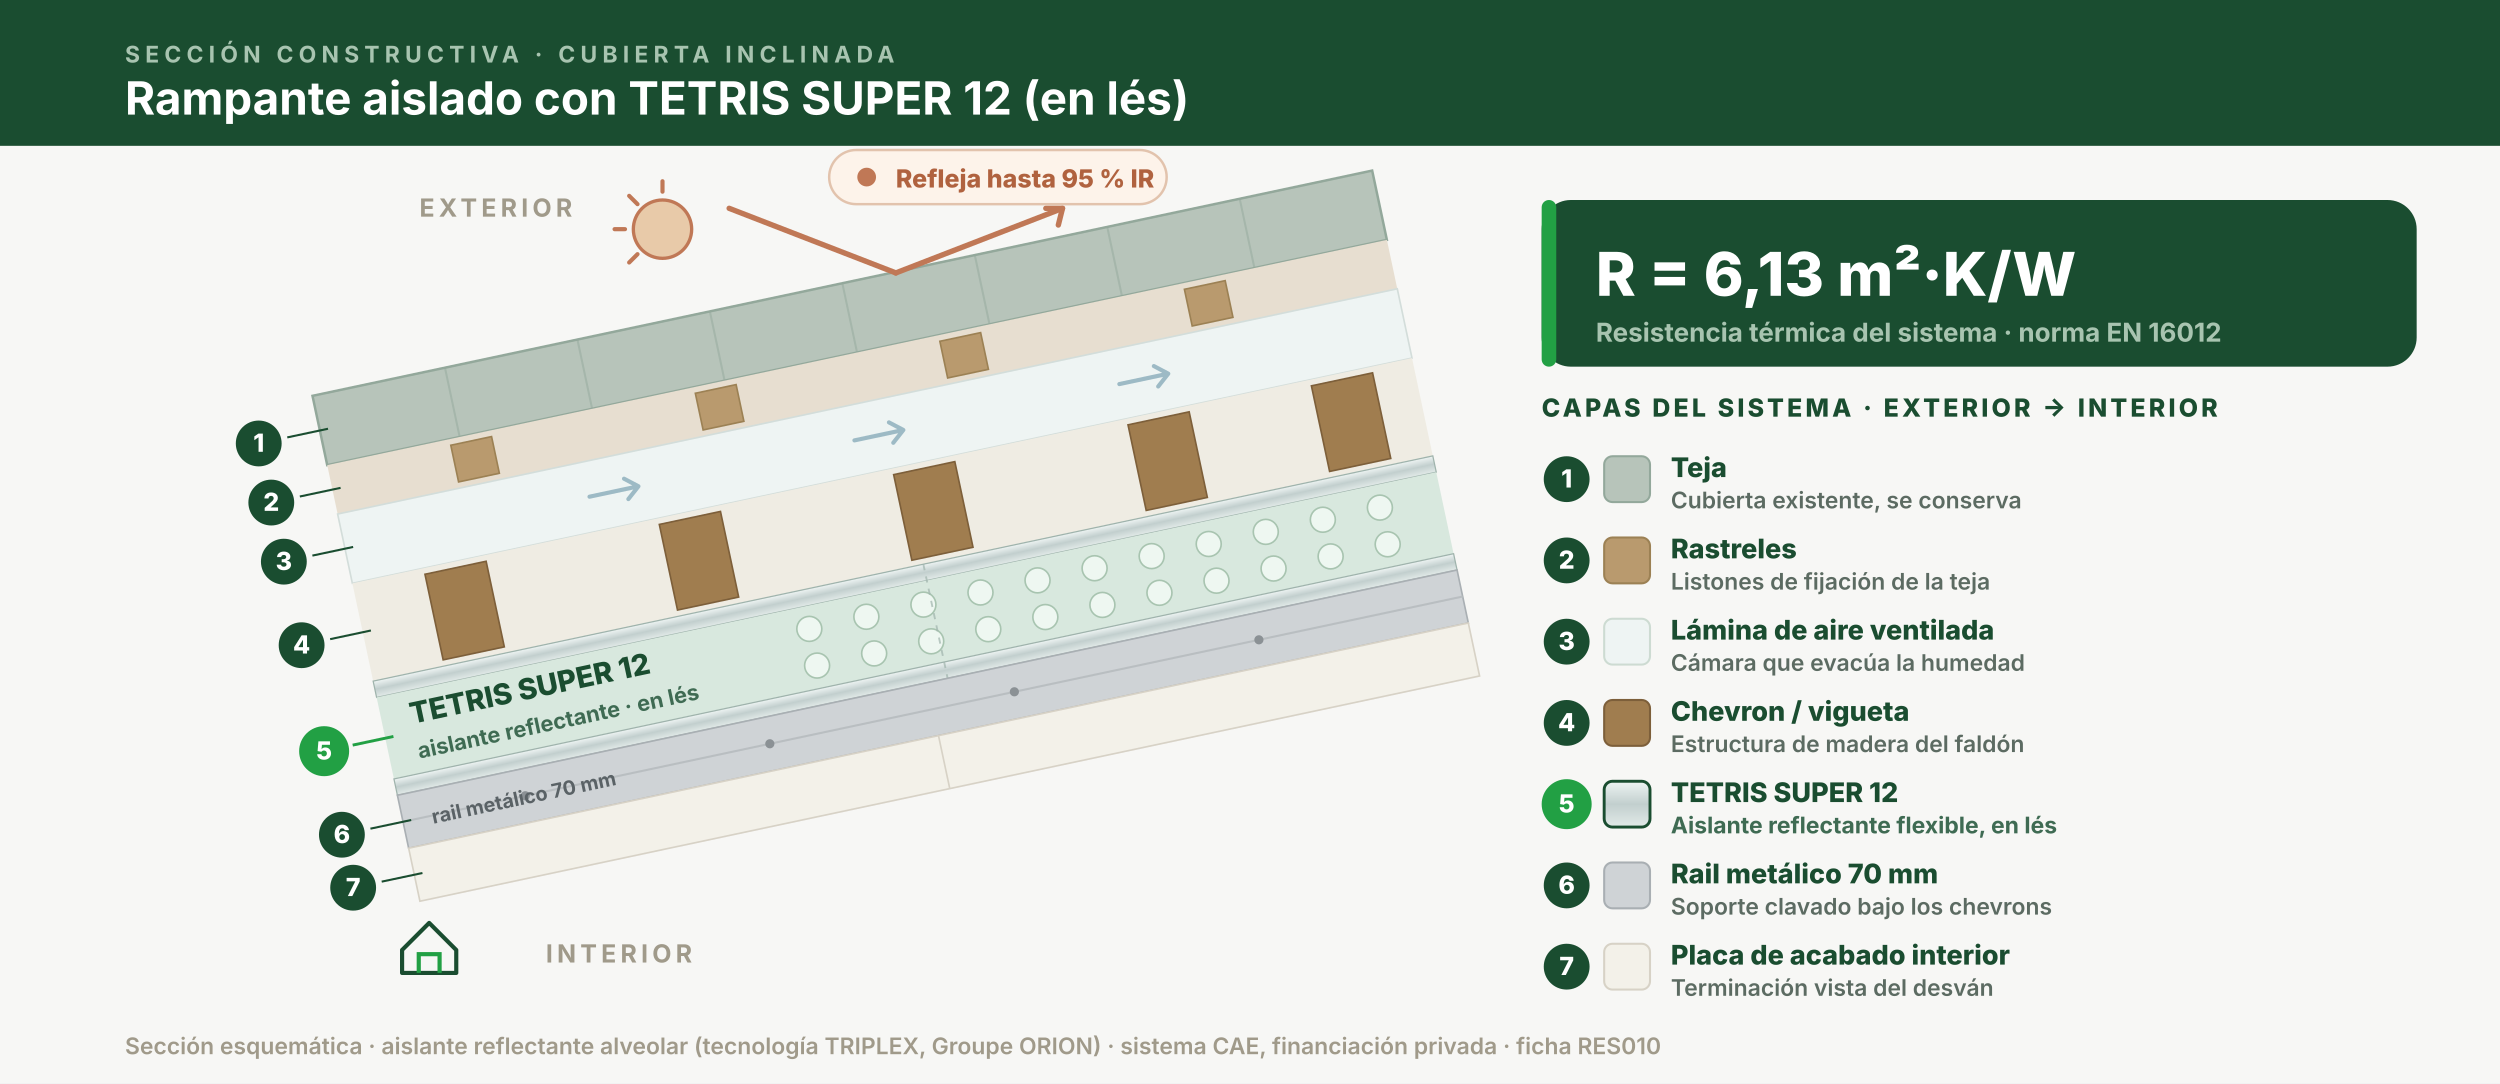
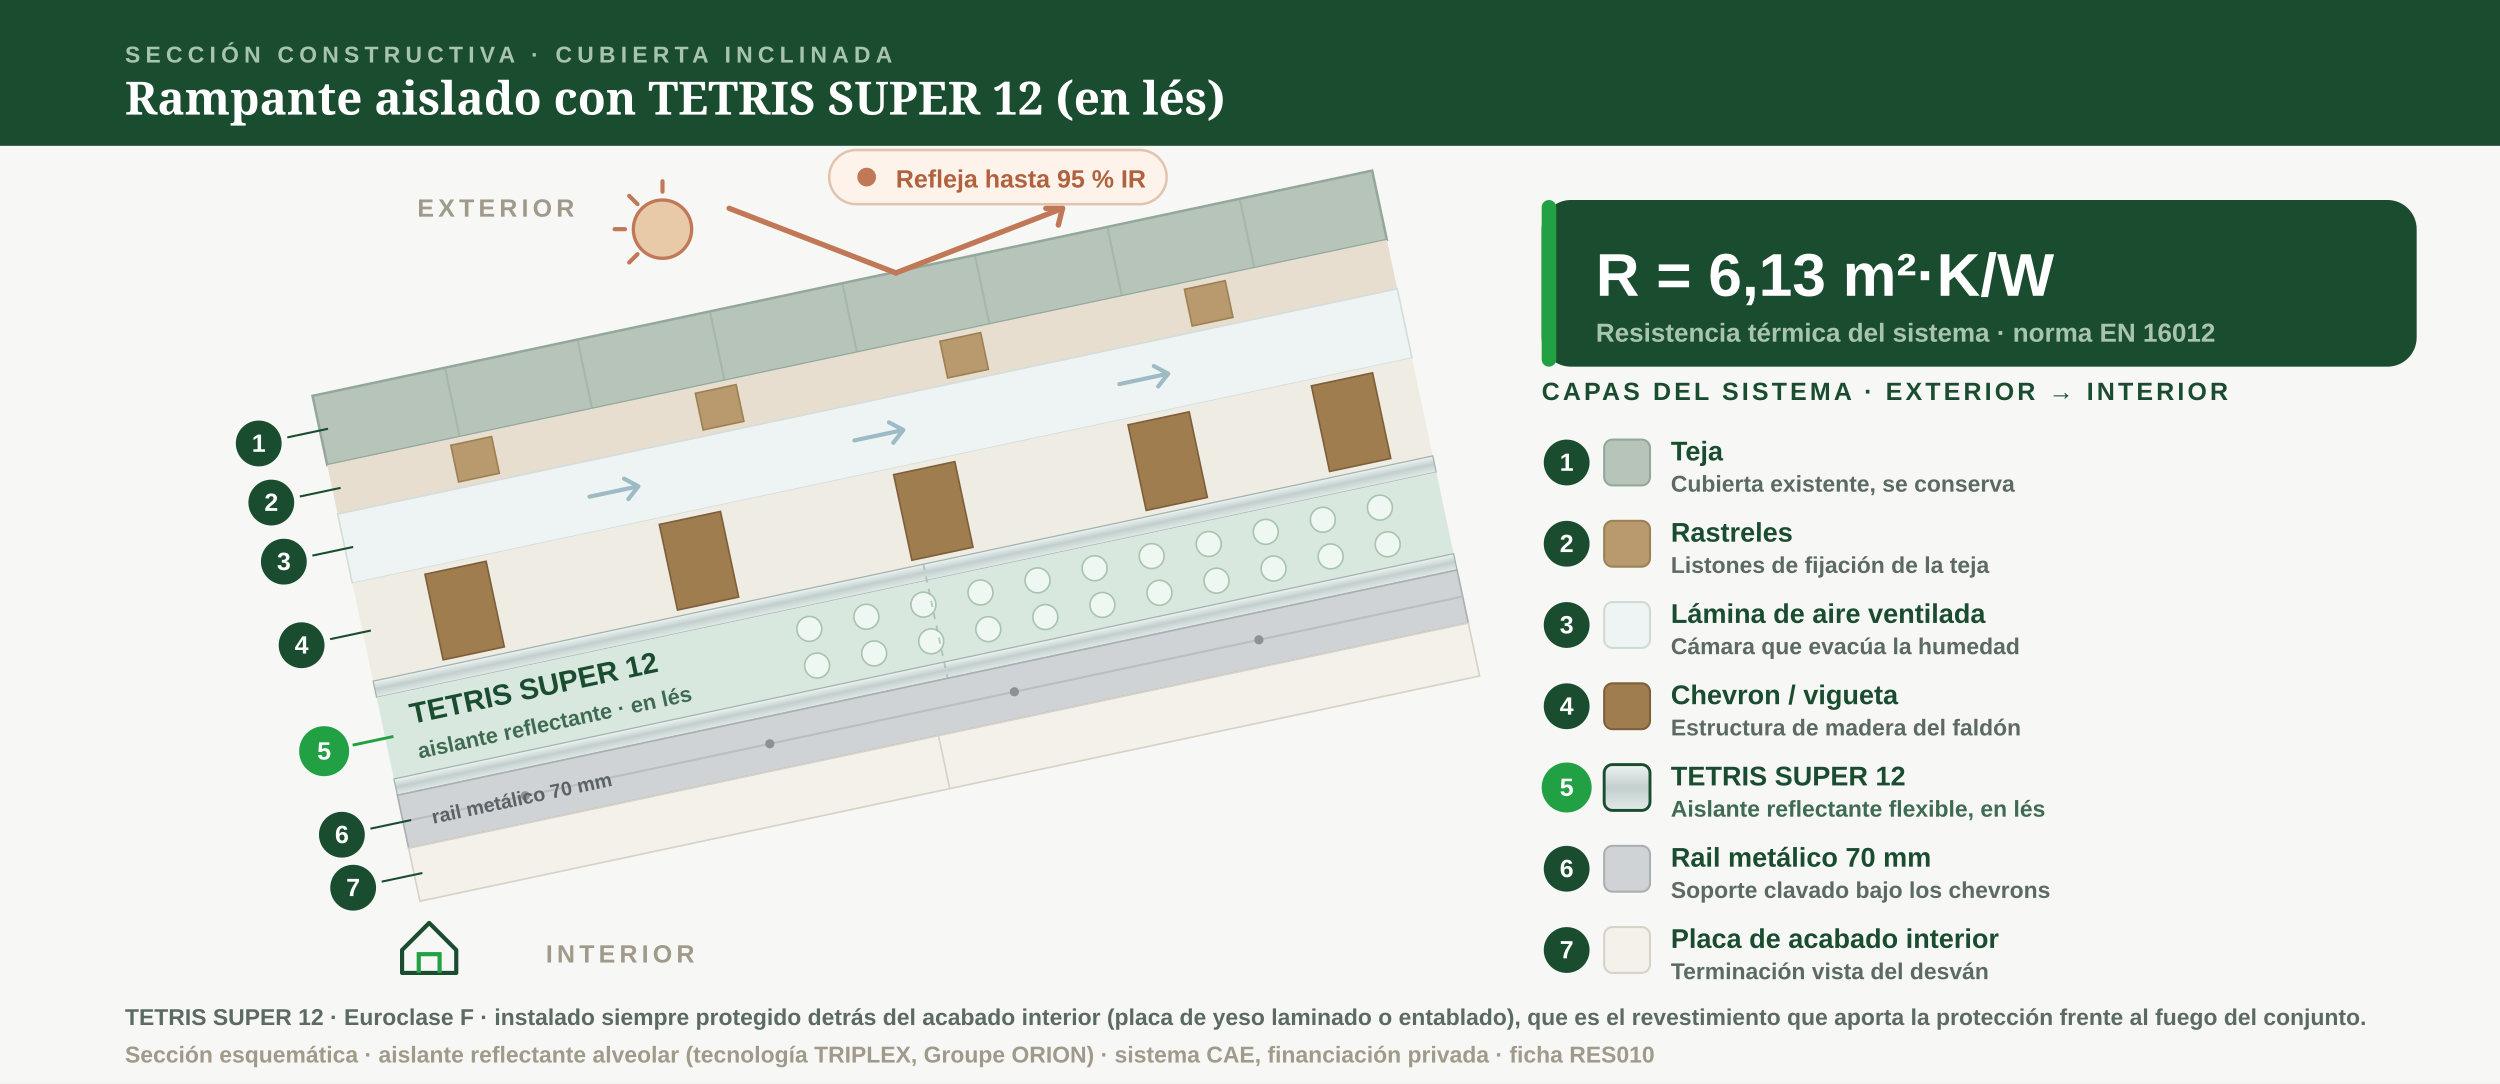
- <svg xmlns="http://www.w3.org/2000/svg" viewBox="0 0 1200 520" width="100%" preserveAspectRatio="xMidYMid meet" role="img" aria-labelledby="cc-title cc-desc" font-family="Manrope, -apple-system, sans-serif">
+ <svg xmlns="http://www.w3.org/2000/svg" viewBox="0 0 1200 520" width="100%" preserveAspectRatio="xMidYMid meet" role="img" aria-labelledby="cc-title cc-desc" font-family="'Source Sans 3', Arial, sans-serif">
  <defs>
    <linearGradient id="cc-foil" x1="0" y1="0" x2="0" y2="1">
      <stop offset="0" stop-color="#eef4f3" />
      <stop offset="0.5" stop-color="#c2cfce" />
      <stop offset="1" stop-color="#e2eae8" />
    </linearGradient>
  </defs>
  <rect width="1200" height="520" fill="#f7f7f5" />
  <rect x="0" y="0" width="1200" height="70" fill="#1a4d30" />
  <text x="60" y="30" fill="#a8c4b0" font-size="11" font-weight="700" letter-spacing="2.5">SECCIÓN CONSTRUCTIVA · CUBIERTA INCLINADA</text>
-   <text x="60" y="55" fill="#ffffff" font-size="22" font-weight="700">Rampante aislado con TETRIS SUPER 12 (en lés)</text>
+   <text x="60" y="55" fill="#ffffff" font-size="22" font-weight="700" font-family="'Source Serif 4', Georgia, serif">Rampante aislado con TETRIS SUPER 12 (en lés)</text>
  <text x="238" y="104" fill="#a09a8a" font-size="12" font-weight="700" letter-spacing="2" text-anchor="middle">EXTERIOR</text>
  <g transform="translate(150 190) rotate(-12)">
    <rect x="0" y="0" width="520" height="34" fill="#b7c4ba" stroke="#93a89b" stroke-width="1.2" />
    <g stroke="#93a89b" stroke-width="1" opacity="0.5">
      <line x1="65" y1="0" x2="65" y2="34" />
      <line x1="130" y1="0" x2="130" y2="34" />
      <line x1="195" y1="0" x2="195" y2="34" />
      <line x1="260" y1="0" x2="260" y2="34" />
      <line x1="325" y1="0" x2="325" y2="34" />
      <line x1="390" y1="0" x2="390" y2="34" />
      <line x1="455" y1="0" x2="455" y2="34" />
    </g>
    <rect x="0" y="34" width="520" height="24" fill="#e7ded0" />
    <g fill="#b99a6e" stroke="#9c8154" stroke-width="0.8">
      <rect x="60" y="37" width="20" height="18" />
      <rect x="180" y="37" width="20" height="18" />
      <rect x="300" y="37" width="20" height="18" />
      <rect x="420" y="37" width="20" height="18" />
    </g>
    <rect x="0" y="58" width="520" height="34" fill="#eef4f3" stroke="#d3ddda" stroke-width="0.8" />
    <g fill="none" stroke="#8fb0bd" stroke-width="2" stroke-linecap="round" stroke-linejoin="round" opacity="0.85">
      <path d="M 120 75 l 22 0 M 138 70 l 6 5 l -6 5" />
      <path d="M 250 75 l 22 0 M 268 70 l 6 5 l -6 5" />
      <path d="M 380 75 l 22 0 M 398 70 l 6 5 l -6 5" />
    </g>
    <rect x="0" y="92" width="520" height="48" fill="#efece3" />
    <g fill="#a07d4f" stroke="#7d5f3a" stroke-width="0.8">
      <rect x="35" y="95" width="30" height="42" />
      <rect x="150" y="95" width="30" height="42" />
      <rect x="265" y="95" width="30" height="42" />
      <rect x="380" y="95" width="30" height="42" />
      <rect x="470" y="95" width="30" height="42" />
    </g>
    <rect x="0" y="140" width="520" height="8" fill="url(#cc-foil)" stroke="#9fb3ac" stroke-width="0.6" />
    <rect x="0" y="148" width="520" height="40" fill="#d8e8de" />
    <g fill="#eef7f1" stroke="#a8c4b0" stroke-width="0.8">
      <circle cx="210" cy="159" r="6" />
      <circle cx="238" cy="159" r="6" />
      <circle cx="266" cy="159" r="6" />
      <circle cx="294" cy="159" r="6" />
      <circle cx="322" cy="159" r="6" />
      <circle cx="350" cy="159" r="6" />
      <circle cx="378" cy="159" r="6" />
      <circle cx="406" cy="159" r="6" />
      <circle cx="434" cy="159" r="6" />
      <circle cx="462" cy="159" r="6" />
      <circle cx="490" cy="159" r="6" />
      <circle cx="210" cy="177" r="6" />
      <circle cx="238" cy="177" r="6" />
      <circle cx="266" cy="177" r="6" />
      <circle cx="294" cy="177" r="6" />
      <circle cx="322" cy="177" r="6" />
      <circle cx="350" cy="177" r="6" />
      <circle cx="378" cy="177" r="6" />
      <circle cx="406" cy="177" r="6" />
      <circle cx="434" cy="177" r="6" />
      <circle cx="462" cy="177" r="6" />
      <circle cx="490" cy="177" r="6" />
    </g>
    <rect x="0" y="188" width="520" height="8" fill="url(#cc-foil)" stroke="#9fb3ac" stroke-width="0.6" />
    <line x1="270" y1="140" x2="270" y2="196" stroke="#9fb3ac" stroke-width="0.9" opacity="0.7" stroke-dasharray="3 3" />
-     <text x="14" y="164" fill="#1a4d30" font-size="14" font-weight="800">TETRIS SUPER 12</text>
+     <text x="14" y="164" fill="#1a4d30" font-size="14" font-weight="700">TETRIS SUPER 12</text>
    <text x="14" y="181" fill="#3f6b53" font-size="10.5" font-weight="700">aislante reflectante · en lés</text>
    <rect x="0" y="196" width="520" height="26" fill="#cfd3d6" stroke="#a9afb3" stroke-width="0.8" />
    <line x1="0" y1="209" x2="520" y2="209" stroke="#b9bec1" stroke-width="1" />
    <g fill="#8b9195">
      <circle cx="60" cy="209" r="2.2" />
      <circle cx="180" cy="209" r="2.2" />
      <circle cx="300" cy="209" r="2.2" />
      <circle cx="420" cy="209" r="2.2" />
    </g>
    <text x="14" y="213" fill="#5a6266" font-size="9.5" font-weight="700">rail metálico 70 mm</text>
    <rect x="0" y="222" width="520" height="26" fill="#f3f1e9" stroke="#d7d2c6" stroke-width="0.8" />
    <line x1="260" y1="222" x2="260" y2="248" stroke="#d7d2c6" stroke-width="0.8" />
-     <g font-weight="800" text-anchor="middle">
+     <g font-weight="700" text-anchor="middle">
      <line x1="-16" y1="17" x2="4" y2="17" stroke="#1a4d30" stroke-width="1" />
      <line x1="-16" y1="46" x2="4" y2="46" stroke="#1a4d30" stroke-width="1" />
      <line x1="-16" y1="75" x2="4" y2="75" stroke="#1a4d30" stroke-width="1" />
      <line x1="-16" y1="116" x2="4" y2="116" stroke="#1a4d30" stroke-width="1" />
      <line x1="-16" y1="168" x2="4" y2="168" stroke="#22a044" stroke-width="1.4" />
      <line x1="-16" y1="209" x2="4" y2="209" stroke="#1a4d30" stroke-width="1" />
      <line x1="-16" y1="235" x2="4" y2="235" stroke="#1a4d30" stroke-width="1" />
      <g transform="translate(-30 17) rotate(12)">
        <circle r="11" fill="#1a4d30" />
        <text y="4" fill="#fff" font-size="12">1</text>
      </g>
      <g transform="translate(-30 46) rotate(12)">
        <circle r="11" fill="#1a4d30" />
        <text y="4" fill="#fff" font-size="12">2</text>
      </g>
      <g transform="translate(-30 75) rotate(12)">
        <circle r="11" fill="#1a4d30" />
        <text y="4" fill="#fff" font-size="12">3</text>
      </g>
      <g transform="translate(-30 116) rotate(12)">
        <circle r="11" fill="#1a4d30" />
        <text y="4" fill="#fff" font-size="12">4</text>
      </g>
      <g transform="translate(-30 168) rotate(12)">
        <circle r="12" fill="#22a044" />
        <text y="4" fill="#fff" font-size="12">5</text>
      </g>
      <g transform="translate(-30 209) rotate(12)">
        <circle r="11" fill="#1a4d30" />
        <text y="4" fill="#fff" font-size="12">6</text>
      </g>
      <g transform="translate(-30 235) rotate(12)">
        <circle r="11" fill="#1a4d30" />
        <text y="4" fill="#fff" font-size="12">7</text>
      </g>
    </g>
  </g>
  <g transform="translate(318,110)">
    <circle cx="0" cy="0" r="14" fill="#e8caa9" stroke="#c07856" stroke-width="1.6" />
    <g stroke="#c07856" stroke-width="2" stroke-linecap="round">
      <line x1="0" y1="-23" x2="0" y2="-18" />
      <line x1="-16" y1="-16" x2="-12" y2="-12" />
      <line x1="-23" y1="0" x2="-18" y2="0" />
      <line x1="-16" y1="16" x2="-12" y2="12" />
    </g>
  </g>
  <g fill="none" stroke="#c07856" stroke-width="2.6" stroke-linecap="round" stroke-linejoin="round">
    <path d="M 350 100 L 430 131" />
    <path d="M 430 131 L 510 100" />
    <path d="M 502 100 L 510 100 L 508 108" />
  </g>
  <g transform="translate(398,72)">
    <rect x="0" y="0" width="162" height="26" rx="13" fill="#fdf3ea" stroke="#e2c3ad" stroke-width="1.2" />
    <circle cx="18" cy="13" r="4.5" fill="#c07856" />
-     <text x="32" y="18" fill="#b0623f" font-size="12" font-weight="800">Refleja hasta 95 % IR</text>
+     <text x="32" y="18" fill="#b0623f" font-size="12" font-weight="700">Refleja hasta 95 % IR</text>
  </g>
  <g transform="translate(206,452)">
    <path d="M-13,4 L0,-9 L13,4 L13,15 L-13,15 Z" fill="none" stroke="#1a4d30" stroke-width="2" stroke-linejoin="round" />
    <path d="M-5,15 L-5,6 L5,6 L5,15" fill="none" stroke="#22a044" stroke-width="2" />
  </g>
  <text x="262" y="462" fill="#a09a8a" font-size="12" font-weight="700" letter-spacing="2">INTERIOR</text>
  <g transform="translate(740,96)">
    <rect x="0" y="0" width="420" height="80" rx="14" fill="#1a4d30" />
    <rect x="0" y="0" width="7" height="80" rx="3.5" fill="#22a044" />
-     <text x="26" y="46" fill="#ffffff" font-size="29" font-weight="800">R = 6,13 m²·K/W</text>
+     <text x="26" y="46" fill="#ffffff" font-size="29" font-weight="700">R = 6,13 m²·K/W</text>
    <text x="26" y="68" fill="#a8c4b0" font-size="12.5" font-weight="700">Resistencia térmica del sistema · norma EN 16012</text>
  </g>
-   <g transform="translate(740,200)">
-     <text x="0" y="0" fill="#1a4d30" font-size="12" font-weight="800" letter-spacing="1.5">CAPAS DEL SISTEMA · EXTERIOR → INTERIOR</text>
+   <g transform="translate(740,192)">
+     <text x="0" y="0" fill="#1a4d30" font-size="12" font-weight="700" letter-spacing="1.5">CAPAS DEL SISTEMA · EXTERIOR → INTERIOR</text>
    <g transform="translate(0,18)">
      <circle cx="12" cy="12" r="11" fill="#1a4d30" />
-       <text x="12" y="16" fill="#fff" font-size="12" font-weight="800" text-anchor="middle">1</text>
+       <text x="12" y="16" fill="#fff" font-size="12" font-weight="700" text-anchor="middle">1</text>
      <rect x="30" y="1" width="22" height="22" rx="4" fill="#b7c4ba" stroke="#93a89b" stroke-width="1" />
-       <text x="62" y="11" fill="#1a4d30" font-size="13" font-weight="800">Teja</text>
+       <text x="62" y="11" fill="#1a4d30" font-size="13" font-weight="700">Teja</text>
      <text x="62" y="26" fill="#5c6b62" font-size="11" font-weight="600">Cubierta existente, se conserva</text>
    </g>
    <g transform="translate(0,57)">
      <circle cx="12" cy="12" r="11" fill="#1a4d30" />
-       <text x="12" y="16" fill="#fff" font-size="12" font-weight="800" text-anchor="middle">2</text>
+       <text x="12" y="16" fill="#fff" font-size="12" font-weight="700" text-anchor="middle">2</text>
      <rect x="30" y="1" width="22" height="22" rx="4" fill="#b99a6e" stroke="#9c8154" stroke-width="1" />
-       <text x="62" y="11" fill="#1a4d30" font-size="13" font-weight="800">Rastreles</text>
+       <text x="62" y="11" fill="#1a4d30" font-size="13" font-weight="700">Rastreles</text>
      <text x="62" y="26" fill="#5c6b62" font-size="11" font-weight="600">Listones de fijación de la teja</text>
    </g>
    <g transform="translate(0,96)">
      <circle cx="12" cy="12" r="11" fill="#1a4d30" />
-       <text x="12" y="16" fill="#fff" font-size="12" font-weight="800" text-anchor="middle">3</text>
+       <text x="12" y="16" fill="#fff" font-size="12" font-weight="700" text-anchor="middle">3</text>
      <rect x="30" y="1" width="22" height="22" rx="4" fill="#eef4f3" stroke="#cddbd2" stroke-width="1" />
-       <text x="62" y="11" fill="#1a4d30" font-size="13" font-weight="800">Lámina de aire ventilada</text>
+       <text x="62" y="11" fill="#1a4d30" font-size="13" font-weight="700">Lámina de aire ventilada</text>
      <text x="62" y="26" fill="#5c6b62" font-size="11" font-weight="600">Cámara que evacúa la humedad</text>
    </g>
    <g transform="translate(0,135)">
      <circle cx="12" cy="12" r="11" fill="#1a4d30" />
-       <text x="12" y="16" fill="#fff" font-size="12" font-weight="800" text-anchor="middle">4</text>
+       <text x="12" y="16" fill="#fff" font-size="12" font-weight="700" text-anchor="middle">4</text>
      <rect x="30" y="1" width="22" height="22" rx="4" fill="#a07d4f" stroke="#7d5f3a" stroke-width="1" />
-       <text x="62" y="11" fill="#1a4d30" font-size="13" font-weight="800">Chevron / vigueta</text>
+       <text x="62" y="11" fill="#1a4d30" font-size="13" font-weight="700">Chevron / vigueta</text>
      <text x="62" y="26" fill="#5c6b62" font-size="11" font-weight="600">Estructura de madera del faldón</text>
    </g>
    <g transform="translate(0,174)">
      <circle cx="12" cy="12" r="12" fill="#22a044" />
-       <text x="12" y="16" fill="#fff" font-size="12" font-weight="800" text-anchor="middle">5</text>
+       <text x="12" y="16" fill="#fff" font-size="12" font-weight="700" text-anchor="middle">5</text>
      <rect x="30" y="1" width="22" height="22" rx="4" fill="url(#cc-foil)" stroke="#1a4d30" stroke-width="1.4" />
-       <text x="62" y="11" fill="#1a4d30" font-size="13" font-weight="800">TETRIS SUPER 12</text>
+       <text x="62" y="11" fill="#1a4d30" font-size="13" font-weight="700">TETRIS SUPER 12</text>
      <text x="62" y="26" fill="#3f6b53" font-size="11" font-weight="700">Aislante reflectante flexible, en lés</text>
    </g>
    <g transform="translate(0,213)">
      <circle cx="12" cy="12" r="11" fill="#1a4d30" />
-       <text x="12" y="16" fill="#fff" font-size="12" font-weight="800" text-anchor="middle">6</text>
+       <text x="12" y="16" fill="#fff" font-size="12" font-weight="700" text-anchor="middle">6</text>
      <rect x="30" y="1" width="22" height="22" rx="4" fill="#cfd3d6" stroke="#a9afb3" stroke-width="1" />
-       <text x="62" y="11" fill="#1a4d30" font-size="13" font-weight="800">Rail metálico 70 mm</text>
+       <text x="62" y="11" fill="#1a4d30" font-size="13" font-weight="700">Rail metálico 70 mm</text>
      <text x="62" y="26" fill="#5c6b62" font-size="11" font-weight="600">Soporte clavado bajo los chevrons</text>
    </g>
    <g transform="translate(0,252)">
      <circle cx="12" cy="12" r="11" fill="#1a4d30" />
-       <text x="12" y="16" fill="#fff" font-size="12" font-weight="800" text-anchor="middle">7</text>
+       <text x="12" y="16" fill="#fff" font-size="12" font-weight="700" text-anchor="middle">7</text>
      <rect x="30" y="1" width="22" height="22" rx="4" fill="#f3f1e9" stroke="#d7d2c6" stroke-width="1" />
-       <text x="62" y="11" fill="#1a4d30" font-size="13" font-weight="800">Placa de acabado interior</text>
+       <text x="62" y="11" fill="#1a4d30" font-size="13" font-weight="700">Placa de acabado interior</text>
      <text x="62" y="26" fill="#5c6b62" font-size="11" font-weight="600">Terminación vista del desván</text>
    </g>
  </g>
-   <text x="60" y="506" fill="#a09a8a" font-size="11" font-weight="600">Sección esquemática · aislante reflectante alveolar (tecnología TRIPLEX, Groupe ORION) · sistema CAE, financiación privada · ficha RES010</text>
+   <text x="60" y="492" fill="#5c6b62" font-size="11" font-weight="600">TETRIS SUPER 12 · Euroclase F · instalado siempre protegido detrás del acabado interior (placa de yeso laminado o entablado), que es el revestimiento que aporta la protección frente al fuego del conjunto.</text>
+   <text x="60" y="510" fill="#a09a8a" font-size="11" font-weight="600">Sección esquemática · aislante reflectante alveolar (tecnología TRIPLEX, Groupe ORION) · sistema CAE, financiación privada · ficha RES010</text>
</svg>
